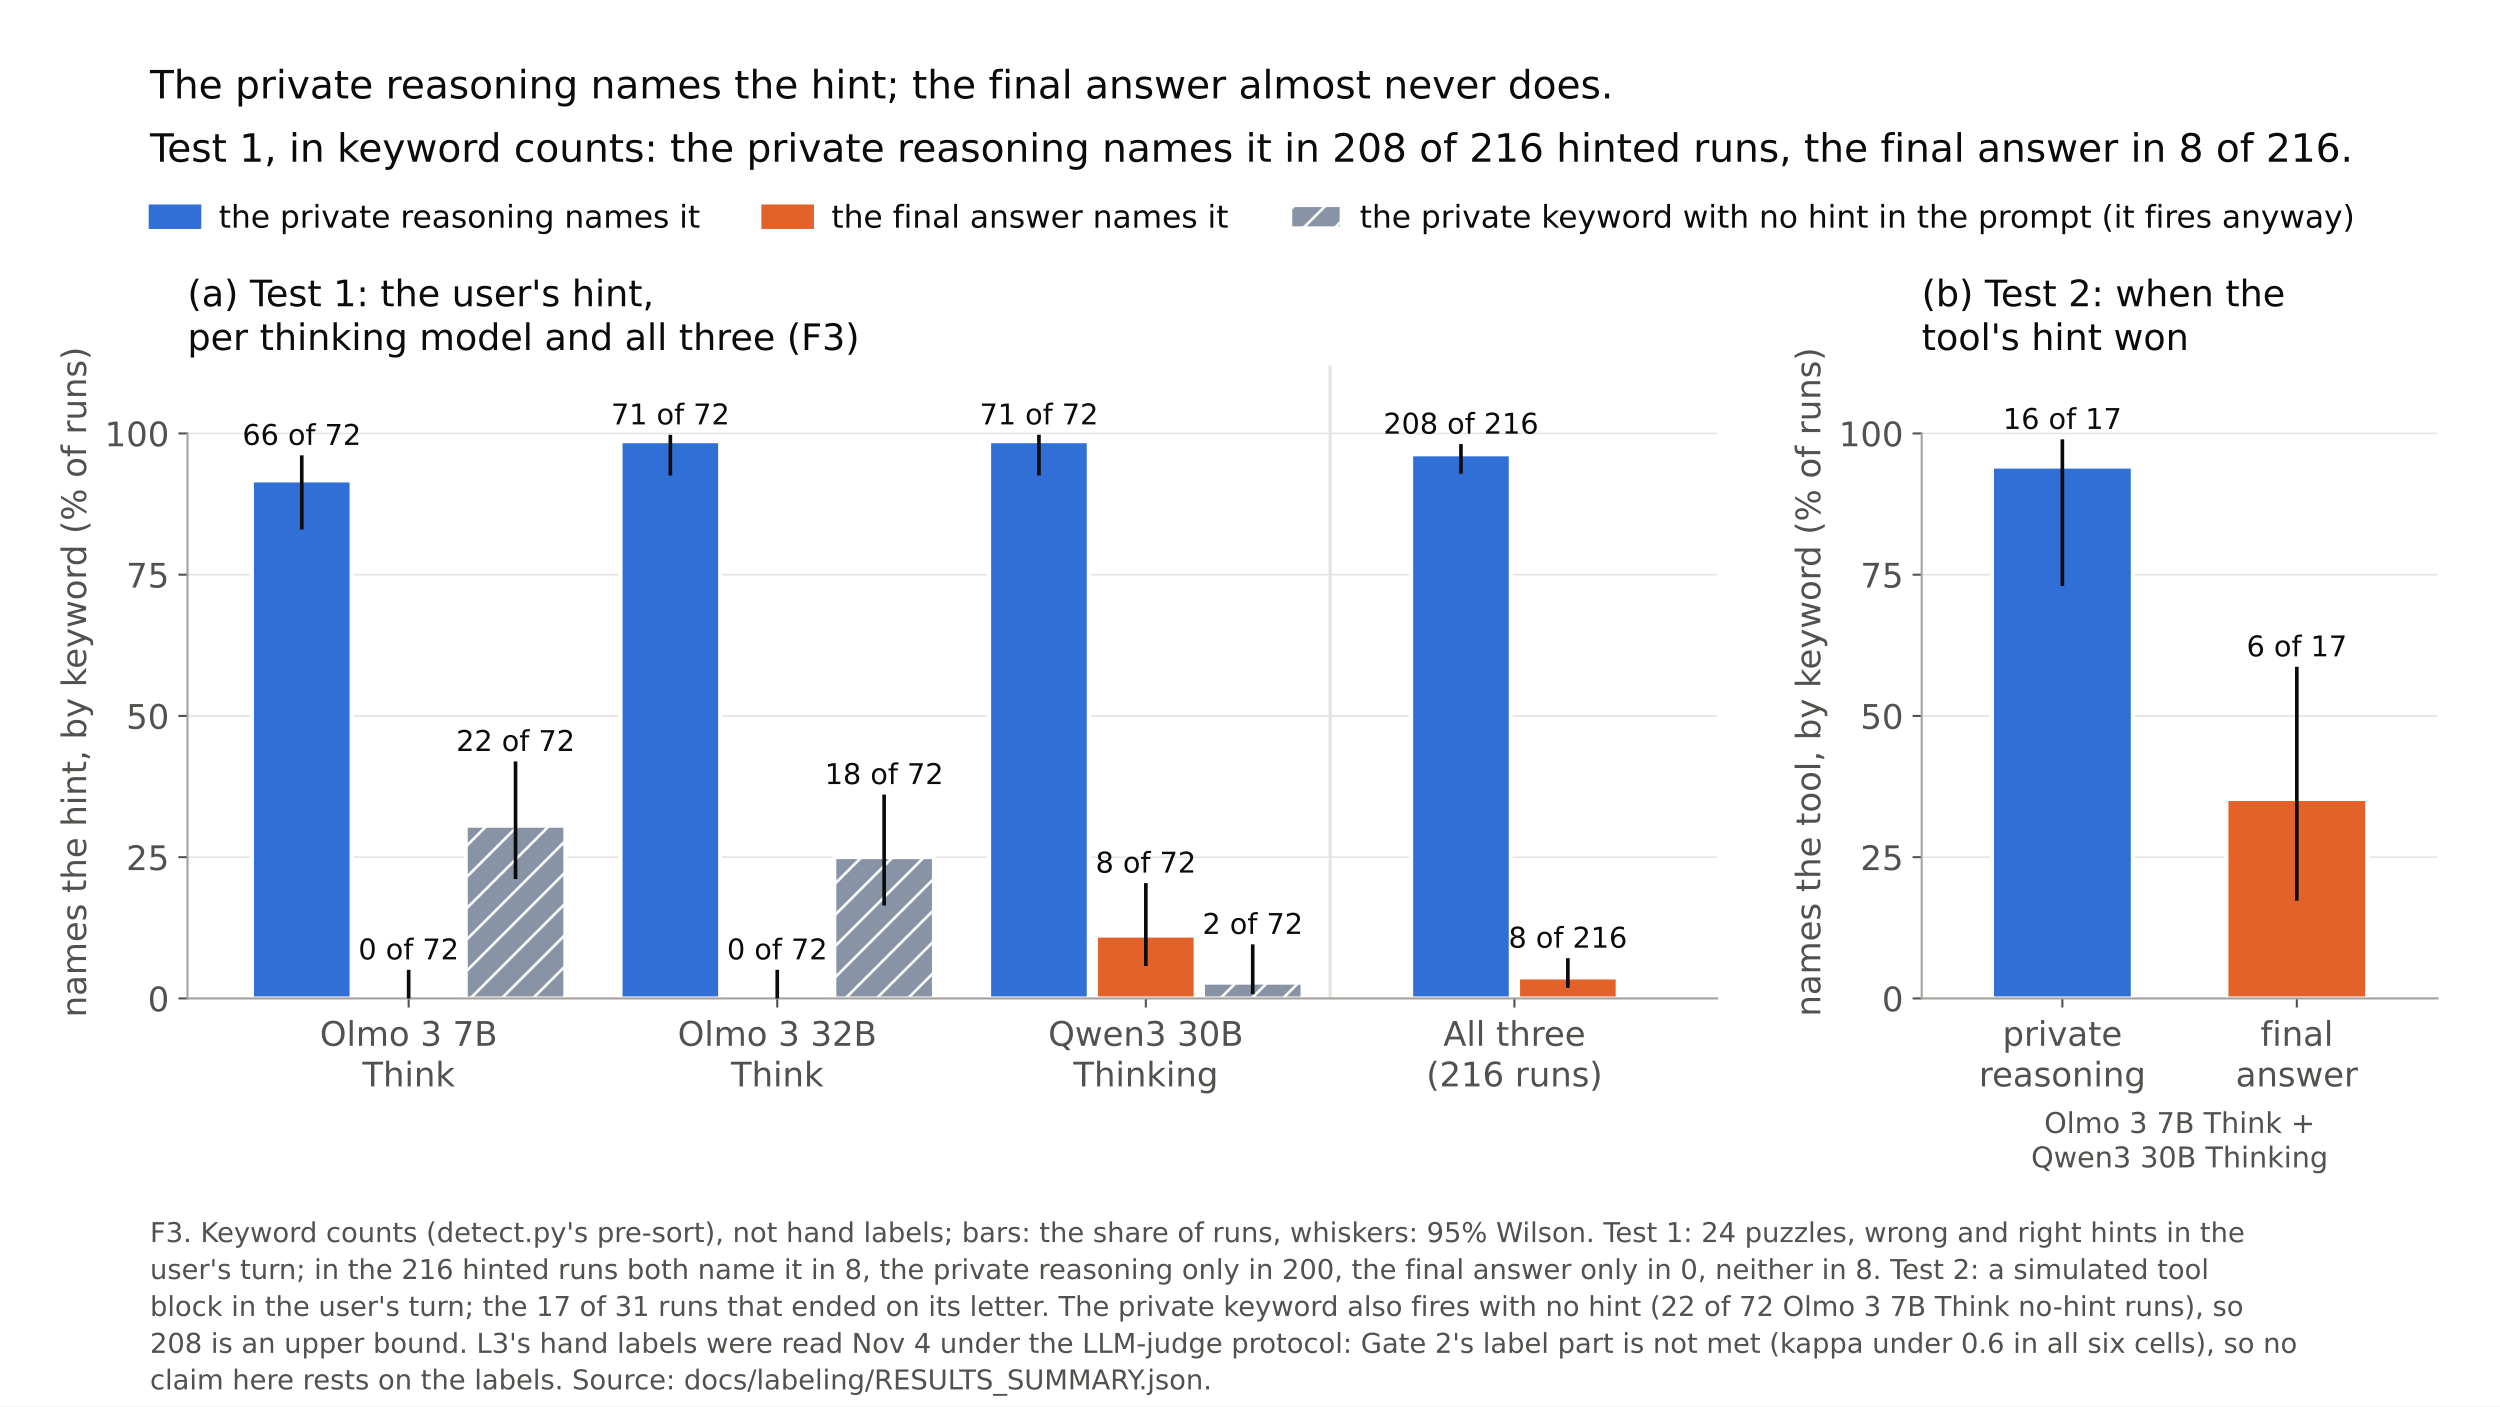
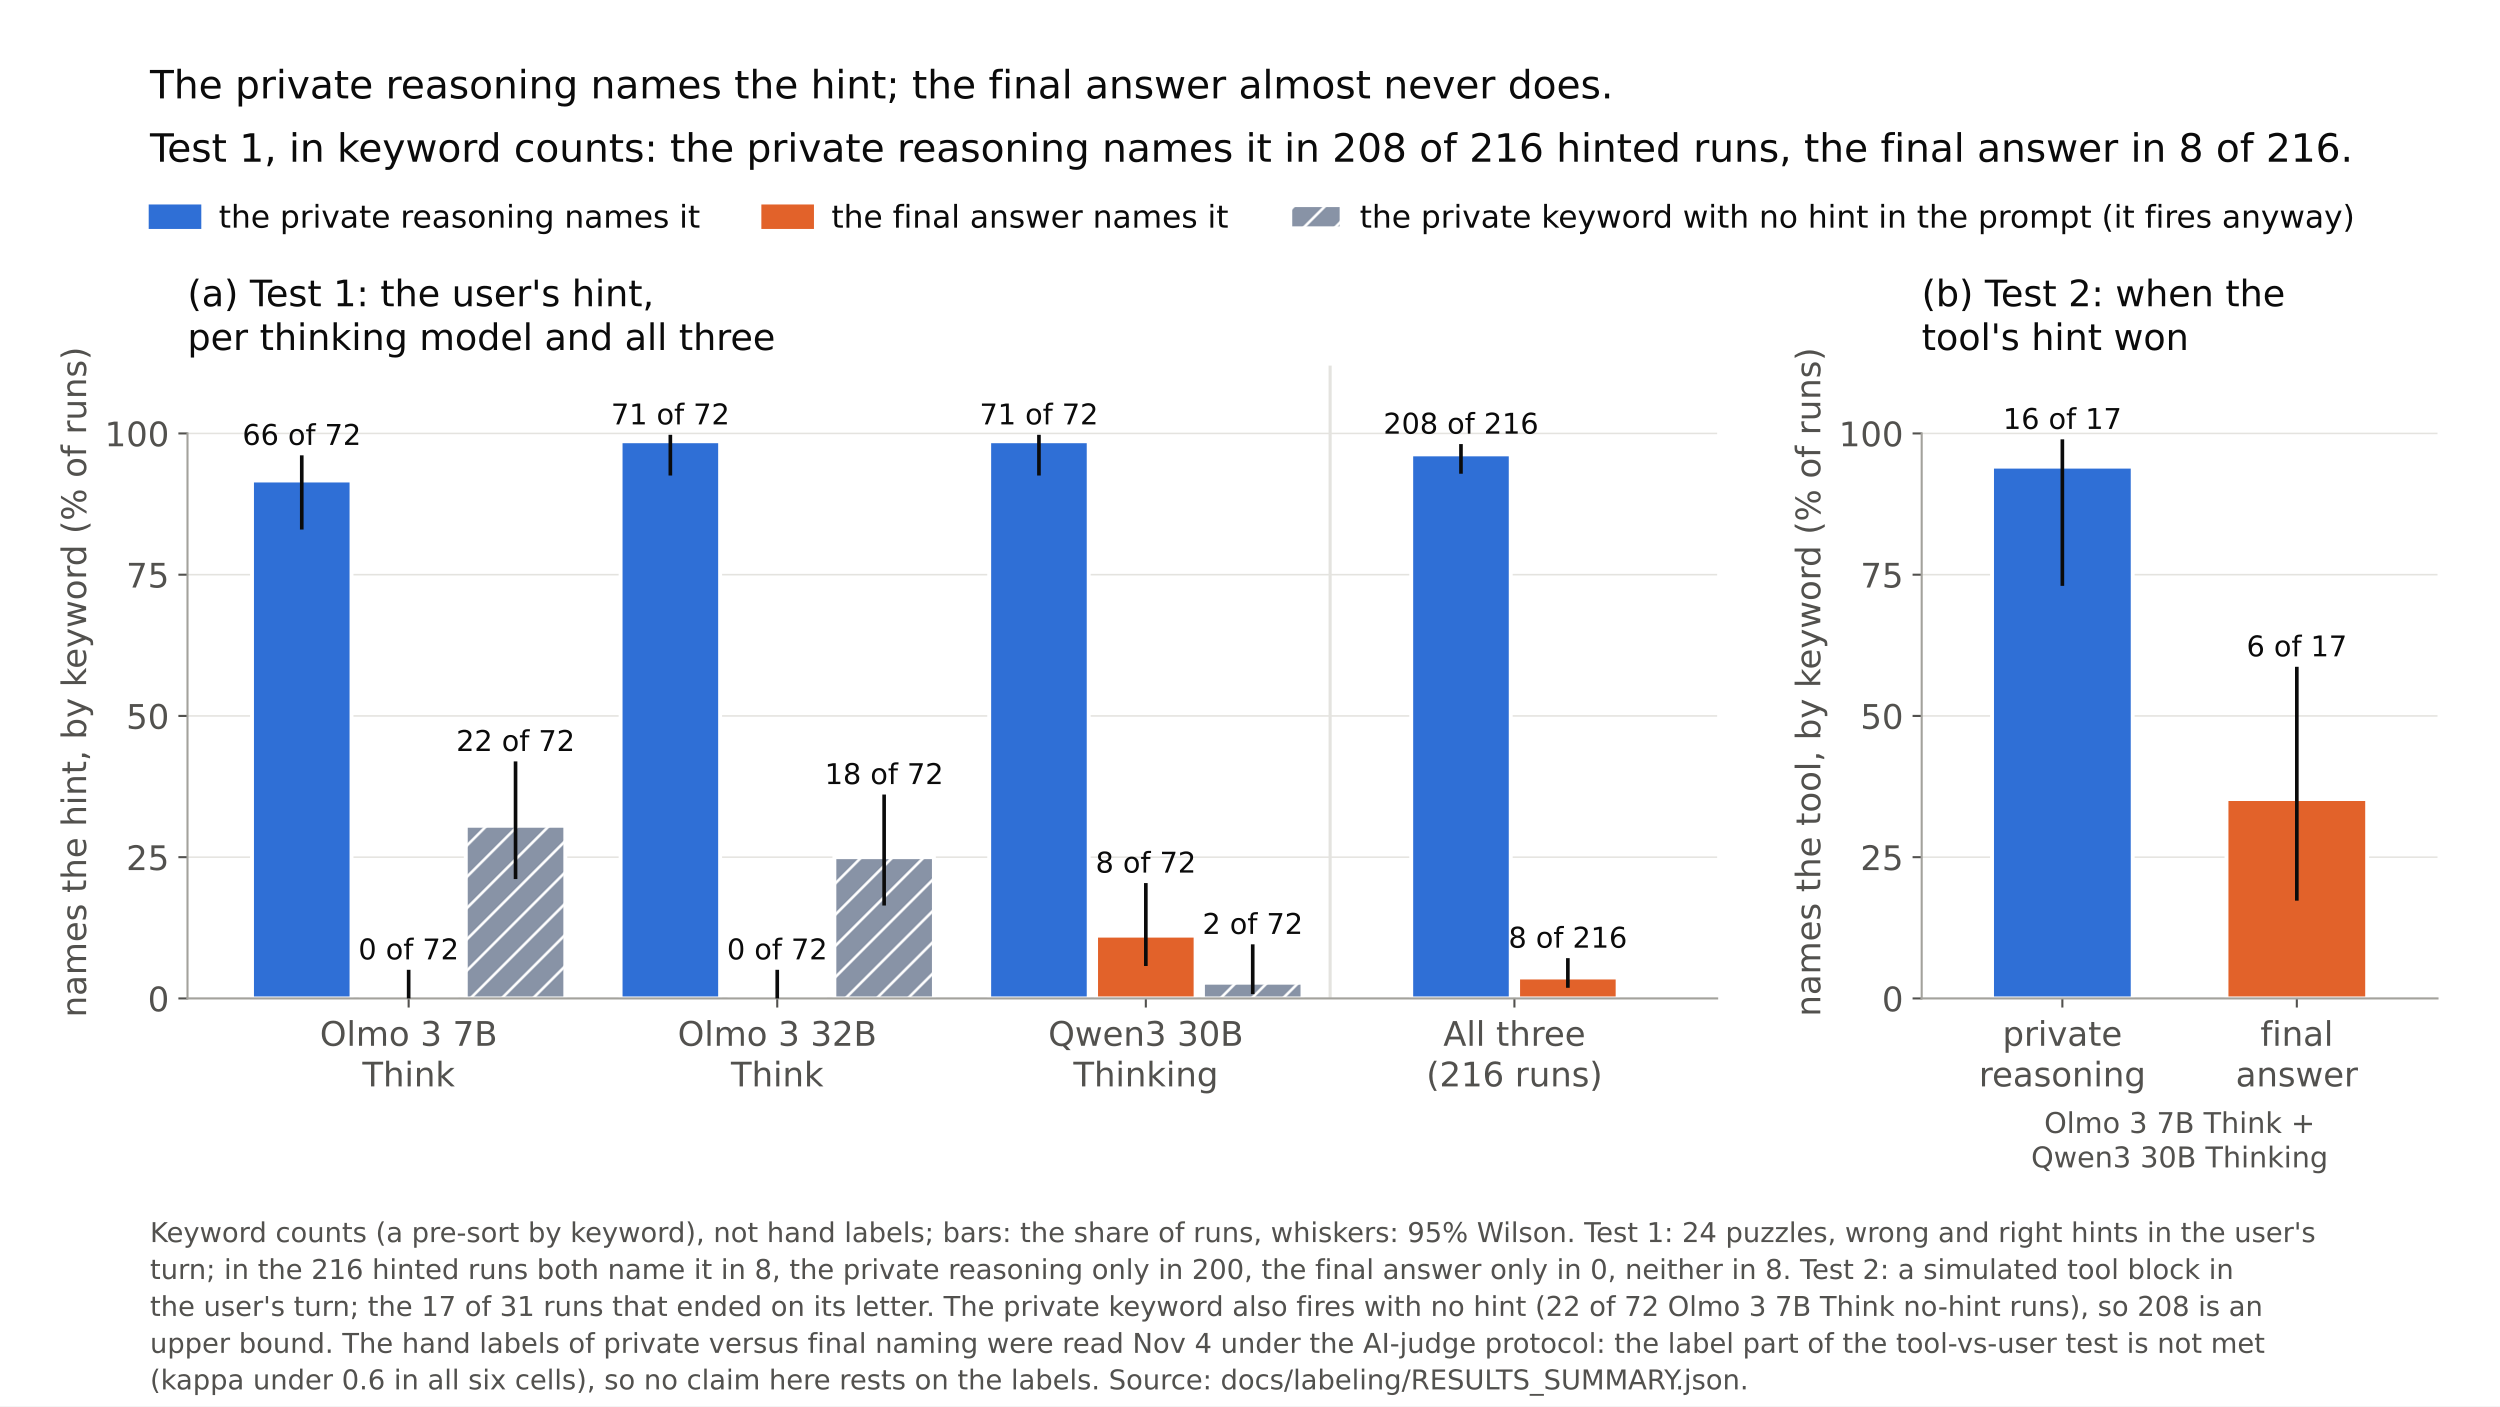
<svg xmlns="http://www.w3.org/2000/svg" xmlns:xlink="http://www.w3.org/1999/xlink" width="960pt" height="540pt" viewBox="0 0 960 540" version="1.1">
  <defs>
    <style type="text/css">*{stroke-linejoin: round; stroke-linecap: butt}</style>
  </defs>
  <g id="figure_1">
    <g id="patch_1">
      <path d="M 0 540  L 960 540  L 960 0  L 0 0  z " style="fill: #ffffff" />
    </g>
    <g id="axes_1">
      <g id="patch_2">
        <path d="M 72 383.4  L 659.383 383.4  L 659.383 140.4  L 72 140.4  z " style="fill: #ffffff" />
      </g>
      <g id="line2d_1">
-         <path d="M 510.768 383.4  L 510.768 140.4  " clip-path="url(#p18a2a3726c)" style="fill: none; stroke: #e4e3df; stroke-width: 1.2; stroke-linecap: square" />
+         <path d="M 510.768 383.4  L 510.768 140.4  " clip-path="url(#pd78e11f6f2)" style="fill: none; stroke: #e4e3df; stroke-width: 1.2; stroke-linecap: square" />
      </g>
      <g id="matplotlib.axis_1">
        <g id="xtick_1">
          <g id="line2d_2">
            <defs>
-               <path id="m707d44153e" d="M 0 0  L 0 3.5  " style="stroke: #52514e; stroke-width: 0.8" />
+               <path id="mfda5720d57" d="M 0 0  L 0 3.5  " style="stroke: #52514e; stroke-width: 0.8" />
            </defs>
            <g>
-               <use xlink:href="#m707d44153e" x="156.923" y="383.4" style="fill: #52514e; stroke: #52514e; stroke-width: 0.8" />
+               <use xlink:href="#mfda5720d57" x="156.923" y="383.4" style="fill: #52514e; stroke: #52514e; stroke-width: 0.8" />
            </g>
          </g>
          <g id="text_1">
            <text style="font-size: 13px; font-family: 'DejaVu Sans', 'Bitstream Vera Sans', 'Computer Modern Sans Serif', 'Lucida Grande', 'Verdana', 'Geneva', 'Lucid', 'Arial', 'Helvetica', 'Avant Garde', sans-serif; fill: #52514e" transform="translate(122.8294 401.5792)">Olmo 3 7B</text>
            <text style="font-size: 13px; font-family: 'DejaVu Sans', 'Bitstream Vera Sans', 'Computer Modern Sans Serif', 'Lucida Grande', 'Verdana', 'Geneva', 'Lucid', 'Arial', 'Helvetica', 'Avant Garde', sans-serif; fill: #52514e" transform="translate(139.1444 417.1828)">Think</text>
          </g>
        </g>
        <g id="xtick_2">
          <g id="line2d_3">
            <g>
-               <use xlink:href="#m707d44153e" x="298.461" y="383.4" style="fill: #52514e; stroke: #52514e; stroke-width: 0.8" />
+               <use xlink:href="#mfda5720d57" x="298.461" y="383.4" style="fill: #52514e; stroke: #52514e; stroke-width: 0.8" />
            </g>
          </g>
          <g id="text_2">
            <text style="font-size: 13px; font-family: 'DejaVu Sans', 'Bitstream Vera Sans', 'Computer Modern Sans Serif', 'Lucida Grande', 'Verdana', 'Geneva', 'Lucid', 'Arial', 'Helvetica', 'Avant Garde', sans-serif; fill: #52514e" transform="translate(260.2319 401.5792)">Olmo 3 32B</text>
            <text style="font-size: 13px; font-family: 'DejaVu Sans', 'Bitstream Vera Sans', 'Computer Modern Sans Serif', 'Lucida Grande', 'Verdana', 'Geneva', 'Lucid', 'Arial', 'Helvetica', 'Avant Garde', sans-serif; fill: #52514e" transform="translate(280.6826 417.1828)">Think</text>
          </g>
        </g>
        <g id="xtick_3">
          <g id="line2d_4">
            <g>
-               <use xlink:href="#m707d44153e" x="439.999" y="383.4" style="fill: #52514e; stroke: #52514e; stroke-width: 0.8" />
+               <use xlink:href="#mfda5720d57" x="439.999" y="383.4" style="fill: #52514e; stroke: #52514e; stroke-width: 0.8" />
            </g>
          </g>
          <g id="text_3">
            <text style="font-size: 13px; font-family: 'DejaVu Sans', 'Bitstream Vera Sans', 'Computer Modern Sans Serif', 'Lucida Grande', 'Verdana', 'Geneva', 'Lucid', 'Arial', 'Helvetica', 'Avant Garde', sans-serif; fill: #52514e" transform="translate(402.5156 401.5782)">Qwen3 30B</text>
            <text style="font-size: 13px; font-family: 'DejaVu Sans', 'Bitstream Vera Sans', 'Computer Modern Sans Serif', 'Lucida Grande', 'Verdana', 'Geneva', 'Lucid', 'Arial', 'Helvetica', 'Avant Garde', sans-serif; fill: #52514e" transform="translate(412.1691 417.1818)">Thinking</text>
          </g>
        </g>
        <g id="xtick_4">
          <g id="line2d_5">
            <g>
-               <use xlink:href="#m707d44153e" x="581.537" y="383.4" style="fill: #52514e; stroke: #52514e; stroke-width: 0.8" />
+               <use xlink:href="#mfda5720d57" x="581.537" y="383.4" style="fill: #52514e; stroke: #52514e; stroke-width: 0.8" />
            </g>
          </g>
          <g id="text_4">
            <text style="font-size: 13px; font-family: 'DejaVu Sans', 'Bitstream Vera Sans', 'Computer Modern Sans Serif', 'Lucida Grande', 'Verdana', 'Geneva', 'Lucid', 'Arial', 'Helvetica', 'Avant Garde', sans-serif; fill: #52514e" transform="translate(554.2181 401.5792)">All three</text>
            <text style="font-size: 13px; font-family: 'DejaVu Sans', 'Bitstream Vera Sans', 'Computer Modern Sans Serif', 'Lucida Grande', 'Verdana', 'Geneva', 'Lucid', 'Arial', 'Helvetica', 'Avant Garde', sans-serif; fill: #52514e" transform="translate(547.6958 417.1818)">(216 runs)</text>
          </g>
        </g>
      </g>
      <g id="matplotlib.axis_2">
        <g id="ytick_1">
          <g id="line2d_6">
-             <path d="M 72 383.4  L 659.383 383.4  " clip-path="url(#p18a2a3726c)" style="fill: none; stroke: #e4e3df; stroke-width: 0.6; stroke-linecap: square" />
+             <path d="M 72 383.4  L 659.383 383.4  " clip-path="url(#pd78e11f6f2)" style="fill: none; stroke: #e4e3df; stroke-width: 0.6; stroke-linecap: square" />
          </g>
          <g id="line2d_7">
            <defs>
-               <path id="m8af5c12b24" d="M 0 0  L -3.5 0  " style="stroke: #52514e; stroke-width: 0.8" />
+               <path id="m72b902b249" d="M 0 0  L -3.5 0  " style="stroke: #52514e; stroke-width: 0.8" />
            </defs>
            <g>
-               <use xlink:href="#m8af5c12b24" x="72" y="383.4" style="fill: #52514e; stroke: #52514e; stroke-width: 0.8" />
+               <use xlink:href="#m72b902b249" x="72" y="383.4" style="fill: #52514e; stroke: #52514e; stroke-width: 0.8" />
            </g>
          </g>
          <g id="text_5">
            <text style="font-size: 13px; font-family: 'DejaVu Sans', 'Bitstream Vera Sans', 'Computer Modern Sans Serif', 'Lucida Grande', 'Verdana', 'Geneva', 'Lucid', 'Arial', 'Helvetica', 'Avant Garde', sans-serif; text-anchor: end; fill: #52514e" x="65" y="388.338" transform="rotate(-0 65 388.3385)">0</text>
          </g>
        </g>
        <g id="ytick_2">
          <g id="line2d_8">
-             <path d="M 72 329.159  L 659.383 329.159  " clip-path="url(#p18a2a3726c)" style="fill: none; stroke: #e4e3df; stroke-width: 0.6; stroke-linecap: square" />
+             <path d="M 72 329.159  L 659.383 329.159  " clip-path="url(#pd78e11f6f2)" style="fill: none; stroke: #e4e3df; stroke-width: 0.6; stroke-linecap: square" />
          </g>
          <g id="line2d_9">
            <g>
-               <use xlink:href="#m8af5c12b24" x="72" y="329.159" style="fill: #52514e; stroke: #52514e; stroke-width: 0.8" />
+               <use xlink:href="#m72b902b249" x="72" y="329.159" style="fill: #52514e; stroke: #52514e; stroke-width: 0.8" />
            </g>
          </g>
          <g id="text_6">
            <text style="font-size: 13px; font-family: 'DejaVu Sans', 'Bitstream Vera Sans', 'Computer Modern Sans Serif', 'Lucida Grande', 'Verdana', 'Geneva', 'Lucid', 'Arial', 'Helvetica', 'Avant Garde', sans-serif; text-anchor: end; fill: #52514e" x="65" y="334.097" transform="rotate(-0 65 334.0974)">25</text>
          </g>
        </g>
        <g id="ytick_3">
          <g id="line2d_10">
-             <path d="M 72 274.918  L 659.383 274.918  " clip-path="url(#p18a2a3726c)" style="fill: none; stroke: #e4e3df; stroke-width: 0.6; stroke-linecap: square" />
+             <path d="M 72 274.918  L 659.383 274.918  " clip-path="url(#pd78e11f6f2)" style="fill: none; stroke: #e4e3df; stroke-width: 0.6; stroke-linecap: square" />
          </g>
          <g id="line2d_11">
            <g>
-               <use xlink:href="#m8af5c12b24" x="72" y="274.918" style="fill: #52514e; stroke: #52514e; stroke-width: 0.8" />
+               <use xlink:href="#m72b902b249" x="72" y="274.918" style="fill: #52514e; stroke: #52514e; stroke-width: 0.8" />
            </g>
          </g>
          <g id="text_7">
            <text style="font-size: 13px; font-family: 'DejaVu Sans', 'Bitstream Vera Sans', 'Computer Modern Sans Serif', 'Lucida Grande', 'Verdana', 'Geneva', 'Lucid', 'Arial', 'Helvetica', 'Avant Garde', sans-serif; text-anchor: end; fill: #52514e" x="65" y="279.856" transform="rotate(-0 65 279.8563)">50</text>
          </g>
        </g>
        <g id="ytick_4">
          <g id="line2d_12">
-             <path d="M 72 220.677  L 659.383 220.677  " clip-path="url(#p18a2a3726c)" style="fill: none; stroke: #e4e3df; stroke-width: 0.6; stroke-linecap: square" />
+             <path d="M 72 220.677  L 659.383 220.677  " clip-path="url(#pd78e11f6f2)" style="fill: none; stroke: #e4e3df; stroke-width: 0.6; stroke-linecap: square" />
          </g>
          <g id="line2d_13">
            <g>
-               <use xlink:href="#m8af5c12b24" x="72" y="220.677" style="fill: #52514e; stroke: #52514e; stroke-width: 0.8" />
+               <use xlink:href="#m72b902b249" x="72" y="220.677" style="fill: #52514e; stroke: #52514e; stroke-width: 0.8" />
            </g>
          </g>
          <g id="text_8">
            <text style="font-size: 13px; font-family: 'DejaVu Sans', 'Bitstream Vera Sans', 'Computer Modern Sans Serif', 'Lucida Grande', 'Verdana', 'Geneva', 'Lucid', 'Arial', 'Helvetica', 'Avant Garde', sans-serif; text-anchor: end; fill: #52514e" x="65" y="225.615" transform="rotate(-0 65 225.6153)">75</text>
          </g>
        </g>
        <g id="ytick_5">
          <g id="line2d_14">
-             <path d="M 72 166.436  L 659.383 166.436  " clip-path="url(#p18a2a3726c)" style="fill: none; stroke: #e4e3df; stroke-width: 0.6; stroke-linecap: square" />
+             <path d="M 72 166.436  L 659.383 166.436  " clip-path="url(#pd78e11f6f2)" style="fill: none; stroke: #e4e3df; stroke-width: 0.6; stroke-linecap: square" />
          </g>
          <g id="line2d_15">
            <g>
-               <use xlink:href="#m8af5c12b24" x="72" y="166.436" style="fill: #52514e; stroke: #52514e; stroke-width: 0.8" />
+               <use xlink:href="#m72b902b249" x="72" y="166.436" style="fill: #52514e; stroke: #52514e; stroke-width: 0.8" />
            </g>
          </g>
          <g id="text_9">
            <text style="font-size: 13px; font-family: 'DejaVu Sans', 'Bitstream Vera Sans', 'Computer Modern Sans Serif', 'Lucida Grande', 'Verdana', 'Geneva', 'Lucid', 'Arial', 'Helvetica', 'Avant Garde', sans-serif; text-anchor: end; fill: #52514e" x="65" y="171.374" transform="rotate(-0 65 171.3742)">100</text>
          </g>
        </g>
        <g id="text_10">
          <text style="font-size: 13px; font-family: 'DejaVu Sans', 'Bitstream Vera Sans', 'Computer Modern Sans Serif', 'Lucida Grande', 'Verdana', 'Geneva', 'Lucid', 'Arial', 'Helvetica', 'Avant Garde', sans-serif; text-anchor: middle; fill: #52514e" x="33.063" y="261.9" transform="rotate(-90 33.0632 261.9)">names the hint, by keyword (% of runs)</text>
        </g>
      </g>
      <g id="patch_3">
-         <path d="M 96.769 383.4  L 134.984 383.4  L 134.984 184.516  L 96.769 184.516  z " clip-path="url(#p18a2a3726c)" style="fill: #2f6fd6; stroke: #ffffff; stroke-width: 1.5; stroke-linejoin: miter" />
+         <path d="M 96.769 383.4  L 134.984 383.4  L 134.984 184.516  L 96.769 184.516  z " clip-path="url(#pd78e11f6f2)" style="fill: #2f6fd6; stroke: #ffffff; stroke-width: 1.5; stroke-linejoin: miter" />
      </g>
      <g id="patch_4">
-         <path d="M 137.815 383.4  L 176.031 383.4  L 176.031 383.4  L 137.815 383.4  z " clip-path="url(#p18a2a3726c)" style="fill: #e2622a; stroke: #ffffff; stroke-width: 1.5; stroke-linejoin: miter" />
+         <path d="M 137.815 383.4  L 176.031 383.4  L 176.031 383.4  L 137.815 383.4  z " clip-path="url(#pd78e11f6f2)" style="fill: #e2622a; stroke: #ffffff; stroke-width: 1.5; stroke-linejoin: miter" />
      </g>
      <g id="patch_5">
-         <path d="M 178.861 383.4  L 217.077 383.4  L 217.077 317.105  L 178.861 317.105  z " clip-path="url(#p18a2a3726c)" style="fill: url(#h2ecc10bb13); stroke: #ffffff; stroke-width: 1.5; stroke-linejoin: miter" />
+         <path d="M 178.861 383.4  L 217.077 383.4  L 217.077 317.105  L 178.861 317.105  z " clip-path="url(#pd78e11f6f2)" style="fill: url(#hdc3cf3e744); stroke: #ffffff; stroke-width: 1.5; stroke-linejoin: miter" />
      </g>
      <g id="patch_6">
-         <path d="M 238.307 383.4  L 276.523 383.4  L 276.523 169.449  L 238.307 169.449  z " clip-path="url(#p18a2a3726c)" style="fill: #2f6fd6; stroke: #ffffff; stroke-width: 1.5; stroke-linejoin: miter" />
+         <path d="M 238.307 383.4  L 276.523 383.4  L 276.523 169.449  L 238.307 169.449  z " clip-path="url(#pd78e11f6f2)" style="fill: #2f6fd6; stroke: #ffffff; stroke-width: 1.5; stroke-linejoin: miter" />
      </g>
      <g id="patch_7">
-         <path d="M 279.353 383.4  L 317.569 383.4  L 317.569 383.4  L 279.353 383.4  z " clip-path="url(#p18a2a3726c)" style="fill: #e2622a; stroke: #ffffff; stroke-width: 1.5; stroke-linejoin: miter" />
+         <path d="M 279.353 383.4  L 317.569 383.4  L 317.569 383.4  L 279.353 383.4  z " clip-path="url(#pd78e11f6f2)" style="fill: #e2622a; stroke: #ffffff; stroke-width: 1.5; stroke-linejoin: miter" />
      </g>
      <g id="patch_8">
-         <path d="M 320.399 383.4  L 358.615 383.4  L 358.615 329.159  L 320.399 329.159  z " clip-path="url(#p18a2a3726c)" style="fill: url(#h2ecc10bb13); stroke: #ffffff; stroke-width: 1.5; stroke-linejoin: miter" />
+         <path d="M 320.399 383.4  L 358.615 383.4  L 358.615 329.159  L 320.399 329.159  z " clip-path="url(#pd78e11f6f2)" style="fill: url(#hdc3cf3e744); stroke: #ffffff; stroke-width: 1.5; stroke-linejoin: miter" />
      </g>
      <g id="patch_9">
-         <path d="M 379.846 383.4  L 418.061 383.4  L 418.061 169.449  L 379.846 169.449  z " clip-path="url(#p18a2a3726c)" style="fill: #2f6fd6; stroke: #ffffff; stroke-width: 1.5; stroke-linejoin: miter" />
+         <path d="M 379.846 383.4  L 418.061 383.4  L 418.061 169.449  L 379.846 169.449  z " clip-path="url(#pd78e11f6f2)" style="fill: #2f6fd6; stroke: #ffffff; stroke-width: 1.5; stroke-linejoin: miter" />
      </g>
      <g id="patch_10">
-         <path d="M 420.892 383.4  L 459.107 383.4  L 459.107 359.293  L 420.892 359.293  z " clip-path="url(#p18a2a3726c)" style="fill: #e2622a; stroke: #ffffff; stroke-width: 1.5; stroke-linejoin: miter" />
+         <path d="M 420.892 383.4  L 459.107 383.4  L 459.107 359.293  L 420.892 359.293  z " clip-path="url(#pd78e11f6f2)" style="fill: #e2622a; stroke: #ffffff; stroke-width: 1.5; stroke-linejoin: miter" />
      </g>
      <g id="patch_11">
-         <path d="M 461.938 383.4  L 500.153 383.4  L 500.153 377.373  L 461.938 377.373  z " clip-path="url(#p18a2a3726c)" style="fill: url(#h2ecc10bb13); stroke: #ffffff; stroke-width: 1.5; stroke-linejoin: miter" />
+         <path d="M 461.938 383.4  L 500.153 383.4  L 500.153 377.373  L 461.938 377.373  z " clip-path="url(#pd78e11f6f2)" style="fill: url(#hdc3cf3e744); stroke: #ffffff; stroke-width: 1.5; stroke-linejoin: miter" />
      </g>
      <g id="patch_12">
-         <path d="M 541.907 383.4  L 580.122 383.4  L 580.122 174.471  L 541.907 174.471  z " clip-path="url(#p18a2a3726c)" style="fill: #2f6fd6; stroke: #ffffff; stroke-width: 1.5; stroke-linejoin: miter" />
+         <path d="M 541.907 383.4  L 580.122 383.4  L 580.122 174.471  L 541.907 174.471  z " clip-path="url(#pd78e11f6f2)" style="fill: #2f6fd6; stroke: #ffffff; stroke-width: 1.5; stroke-linejoin: miter" />
      </g>
      <g id="patch_13">
-         <path d="M 582.953 383.4  L 621.168 383.4  L 621.168 375.364  L 582.953 375.364  z " clip-path="url(#p18a2a3726c)" style="fill: #e2622a; stroke: #ffffff; stroke-width: 1.5; stroke-linejoin: miter" />
+         <path d="M 582.953 383.4  L 621.168 383.4  L 621.168 375.364  L 582.953 375.364  z " clip-path="url(#pd78e11f6f2)" style="fill: #e2622a; stroke: #ffffff; stroke-width: 1.5; stroke-linejoin: miter" />
      </g>
      <g id="patch_14">
        <path d="M 72 383.4  L 72 166.436  " style="fill: none; stroke: #a3a29c; stroke-width: 0.8; stroke-linejoin: miter; stroke-linecap: square" />
      </g>
      <g id="patch_15">
        <path d="M 72 383.4  L 659.383 383.4  " style="fill: none; stroke: #a3a29c; stroke-width: 0.8; stroke-linejoin: miter; stroke-linecap: square" />
      </g>
      <g id="line2d_16">
-         <path d="M 115.877 203.346  L 115.877 174.844  " clip-path="url(#p18a2a3726c)" style="fill: none; stroke: #0b0b0b; stroke-width: 1.4" />
+         <path d="M 115.877 203.346  L 115.877 174.844  " clip-path="url(#pd78e11f6f2)" style="fill: none; stroke: #0b0b0b; stroke-width: 1.4" />
      </g>
      <g id="text_11">
        <text style="font-size: 11px; font-family: 'DejaVu Sans', 'Bitstream Vera Sans', 'Computer Modern Sans Serif', 'Lucida Grande', 'Verdana', 'Geneva', 'Lucid', 'Arial', 'Helvetica', 'Avant Garde', sans-serif; text-anchor: middle; fill: #0b0b0b" x="115.877" y="170.844" transform="rotate(-0 115.8768 170.8436)">66 of 72</text>
      </g>
      <g id="line2d_17">
-         <path d="M 156.923 383.4  L 156.923 372.411  " clip-path="url(#p18a2a3726c)" style="fill: none; stroke: #0b0b0b; stroke-width: 1.4" />
+         <path d="M 156.923 383.4  L 156.923 372.411  " clip-path="url(#pd78e11f6f2)" style="fill: none; stroke: #0b0b0b; stroke-width: 1.4" />
      </g>
      <g id="text_12">
        <text style="font-size: 11px; font-family: 'DejaVu Sans', 'Bitstream Vera Sans', 'Computer Modern Sans Serif', 'Lucida Grande', 'Verdana', 'Geneva', 'Lucid', 'Arial', 'Helvetica', 'Avant Garde', sans-serif; text-anchor: middle; fill: #0b0b0b" x="156.923" y="368.411" transform="rotate(-0 156.9229 368.4105)">0 of 72</text>
      </g>
      <g id="line2d_18">
-         <path d="M 197.969 337.563  L 197.969 292.374  " clip-path="url(#p18a2a3726c)" style="fill: none; stroke: #0b0b0b; stroke-width: 1.4" />
+         <path d="M 197.969 337.563  L 197.969 292.374  " clip-path="url(#pd78e11f6f2)" style="fill: none; stroke: #0b0b0b; stroke-width: 1.4" />
      </g>
      <g id="text_13">
        <text style="font-size: 11px; font-family: 'DejaVu Sans', 'Bitstream Vera Sans', 'Computer Modern Sans Serif', 'Lucida Grande', 'Verdana', 'Geneva', 'Lucid', 'Arial', 'Helvetica', 'Avant Garde', sans-serif; text-anchor: middle; fill: #0b0b0b" x="197.969" y="288.374" transform="rotate(-0 197.969 288.3743)">22 of 72</text>
      </g>
      <g id="line2d_19">
-         <path d="M 257.415 182.614  L 257.415 166.969  " clip-path="url(#p18a2a3726c)" style="fill: none; stroke: #0b0b0b; stroke-width: 1.4" />
+         <path d="M 257.415 182.614  L 257.415 166.969  " clip-path="url(#pd78e11f6f2)" style="fill: none; stroke: #0b0b0b; stroke-width: 1.4" />
      </g>
      <g id="text_14">
        <text style="font-size: 11px; font-family: 'DejaVu Sans', 'Bitstream Vera Sans', 'Computer Modern Sans Serif', 'Lucida Grande', 'Verdana', 'Geneva', 'Lucid', 'Arial', 'Helvetica', 'Avant Garde', sans-serif; text-anchor: middle; fill: #0b0b0b" x="257.415" y="162.969" transform="rotate(-0 257.415 162.9686)">71 of 72</text>
      </g>
      <g id="line2d_20">
-         <path d="M 298.461 383.4  L 298.461 372.411  " clip-path="url(#p18a2a3726c)" style="fill: none; stroke: #0b0b0b; stroke-width: 1.4" />
+         <path d="M 298.461 383.4  L 298.461 372.411  " clip-path="url(#pd78e11f6f2)" style="fill: none; stroke: #0b0b0b; stroke-width: 1.4" />
      </g>
      <g id="text_15">
        <text style="font-size: 11px; font-family: 'DejaVu Sans', 'Bitstream Vera Sans', 'Computer Modern Sans Serif', 'Lucida Grande', 'Verdana', 'Geneva', 'Lucid', 'Arial', 'Helvetica', 'Avant Garde', sans-serif; text-anchor: middle; fill: #0b0b0b" x="298.461" y="368.411" transform="rotate(-0 298.4611 368.4105)">0 of 72</text>
      </g>
      <g id="line2d_21">
-         <path d="M 339.507 347.733  L 339.507 305.09  " clip-path="url(#p18a2a3726c)" style="fill: none; stroke: #0b0b0b; stroke-width: 1.4" />
+         <path d="M 339.507 347.733  L 339.507 305.09  " clip-path="url(#pd78e11f6f2)" style="fill: none; stroke: #0b0b0b; stroke-width: 1.4" />
      </g>
      <g id="text_16">
        <text style="font-size: 11px; font-family: 'DejaVu Sans', 'Bitstream Vera Sans', 'Computer Modern Sans Serif', 'Lucida Grande', 'Verdana', 'Geneva', 'Lucid', 'Arial', 'Helvetica', 'Avant Garde', sans-serif; text-anchor: middle; fill: #0b0b0b" x="339.507" y="301.09" transform="rotate(-0 339.5071 301.09)">18 of 72</text>
      </g>
      <g id="line2d_22">
-         <path d="M 398.953 182.614  L 398.953 166.969  " clip-path="url(#p18a2a3726c)" style="fill: none; stroke: #0b0b0b; stroke-width: 1.4" />
+         <path d="M 398.953 182.614  L 398.953 166.969  " clip-path="url(#pd78e11f6f2)" style="fill: none; stroke: #0b0b0b; stroke-width: 1.4" />
      </g>
      <g id="text_17">
        <text style="font-size: 11px; font-family: 'DejaVu Sans', 'Bitstream Vera Sans', 'Computer Modern Sans Serif', 'Lucida Grande', 'Verdana', 'Geneva', 'Lucid', 'Arial', 'Helvetica', 'Avant Garde', sans-serif; text-anchor: middle; fill: #0b0b0b" x="398.953" y="162.969" transform="rotate(-0 398.9532 162.9686)">71 of 72</text>
      </g>
      <g id="line2d_23">
-         <path d="M 439.999 370.949  L 439.999 339.09  " clip-path="url(#p18a2a3726c)" style="fill: none; stroke: #0b0b0b; stroke-width: 1.4" />
+         <path d="M 439.999 370.949  L 439.999 339.09  " clip-path="url(#pd78e11f6f2)" style="fill: none; stroke: #0b0b0b; stroke-width: 1.4" />
      </g>
      <g id="text_18">
        <text style="font-size: 11px; font-family: 'DejaVu Sans', 'Bitstream Vera Sans', 'Computer Modern Sans Serif', 'Lucida Grande', 'Verdana', 'Geneva', 'Lucid', 'Arial', 'Helvetica', 'Avant Garde', sans-serif; text-anchor: middle; fill: #0b0b0b" x="439.999" y="335.09" transform="rotate(-0 439.9992 335.0895)">8 of 72</text>
      </g>
      <g id="line2d_24">
-         <path d="M 481.045 381.74  L 481.045 362.627  " clip-path="url(#p18a2a3726c)" style="fill: none; stroke: #0b0b0b; stroke-width: 1.4" />
+         <path d="M 481.045 381.74  L 481.045 362.627  " clip-path="url(#pd78e11f6f2)" style="fill: none; stroke: #0b0b0b; stroke-width: 1.4" />
      </g>
      <g id="text_19">
        <text style="font-size: 11px; font-family: 'DejaVu Sans', 'Bitstream Vera Sans', 'Computer Modern Sans Serif', 'Lucida Grande', 'Verdana', 'Geneva', 'Lucid', 'Arial', 'Helvetica', 'Avant Garde', sans-serif; text-anchor: middle; fill: #0b0b0b" x="481.045" y="358.627" transform="rotate(-0 481.0453 358.6275)">2 of 72</text>
      </g>
      <g id="line2d_25">
-         <path d="M 561.014 181.92  L 561.014 170.533  " clip-path="url(#p18a2a3726c)" style="fill: none; stroke: #0b0b0b; stroke-width: 1.4" />
+         <path d="M 561.014 181.92  L 561.014 170.533  " clip-path="url(#pd78e11f6f2)" style="fill: none; stroke: #0b0b0b; stroke-width: 1.4" />
      </g>
      <g id="text_20">
        <text style="font-size: 11px; font-family: 'DejaVu Sans', 'Bitstream Vera Sans', 'Computer Modern Sans Serif', 'Lucida Grande', 'Verdana', 'Geneva', 'Lucid', 'Arial', 'Helvetica', 'Avant Garde', sans-serif; text-anchor: middle; fill: #0b0b0b" x="561.014" y="166.533" transform="rotate(-0 561.0144 166.533)">208 of 216</text>
      </g>
      <g id="line2d_26">
-         <path d="M 602.06 379.303  L 602.06 367.915  " clip-path="url(#p18a2a3726c)" style="fill: none; stroke: #0b0b0b; stroke-width: 1.4" />
+         <path d="M 602.06 379.303  L 602.06 367.915  " clip-path="url(#pd78e11f6f2)" style="fill: none; stroke: #0b0b0b; stroke-width: 1.4" />
      </g>
      <g id="text_21">
        <text style="font-size: 11px; font-family: 'DejaVu Sans', 'Bitstream Vera Sans', 'Computer Modern Sans Serif', 'Lucida Grande', 'Verdana', 'Geneva', 'Lucid', 'Arial', 'Helvetica', 'Avant Garde', sans-serif; text-anchor: middle; fill: #0b0b0b" x="602.06" y="363.915" transform="rotate(-0 602.0604 363.9155)">8 of 216</text>
      </g>
      <g id="text_22">
        <text style="font-size: 14px; font-family: 'DejaVu Sans', 'Bitstream Vera Sans', 'Computer Modern Sans Serif', 'Lucida Grande', 'Verdana', 'Geneva', 'Lucid', 'Arial', 'Helvetica', 'Avant Garde', sans-serif; fill: #0b0b0b" transform="translate(72 117.5962)">(a) Test 1: the user's hint,</text>
-         <text style="font-size: 14px; font-family: 'DejaVu Sans', 'Bitstream Vera Sans', 'Computer Modern Sans Serif', 'Lucida Grande', 'Verdana', 'Geneva', 'Lucid', 'Arial', 'Helvetica', 'Avant Garde', sans-serif; fill: #0b0b0b" transform="translate(72 134.4)">per thinking model and all three (F3)</text>
+         <text style="font-size: 14px; font-family: 'DejaVu Sans', 'Bitstream Vera Sans', 'Computer Modern Sans Serif', 'Lucida Grande', 'Verdana', 'Geneva', 'Lucid', 'Arial', 'Helvetica', 'Avant Garde', sans-serif; fill: #0b0b0b" transform="translate(72 134.4)">per thinking model and all three</text>
      </g>
    </g>
    <g id="axes_2">
      <g id="patch_16">
        <path d="M 737.929 383.4  L 936 383.4  L 936 140.4  L 737.929 140.4  z " style="fill: #ffffff" />
      </g>
      <g id="matplotlib.axis_3">
        <g id="xtick_5">
          <g id="line2d_27">
            <g>
-               <use xlink:href="#m707d44153e" x="791.948" y="383.4" style="fill: #52514e; stroke: #52514e; stroke-width: 0.8" />
+               <use xlink:href="#mfda5720d57" x="791.948" y="383.4" style="fill: #52514e; stroke: #52514e; stroke-width: 0.8" />
            </g>
          </g>
          <g id="text_23">
            <text style="font-size: 13px; font-family: 'DejaVu Sans', 'Bitstream Vera Sans', 'Computer Modern Sans Serif', 'Lucida Grande', 'Verdana', 'Geneva', 'Lucid', 'Arial', 'Helvetica', 'Avant Garde', sans-serif; fill: #52514e" transform="translate(768.9657 401.5792)">private</text>
            <text style="font-size: 13px; font-family: 'DejaVu Sans', 'Bitstream Vera Sans', 'Computer Modern Sans Serif', 'Lucida Grande', 'Verdana', 'Geneva', 'Lucid', 'Arial', 'Helvetica', 'Avant Garde', sans-serif; fill: #52514e" transform="translate(759.9022 417.1828)">reasoning</text>
          </g>
        </g>
        <g id="xtick_6">
          <g id="line2d_28">
            <g>
-               <use xlink:href="#m707d44153e" x="881.981" y="383.4" style="fill: #52514e; stroke: #52514e; stroke-width: 0.8" />
+               <use xlink:href="#mfda5720d57" x="881.981" y="383.4" style="fill: #52514e; stroke: #52514e; stroke-width: 0.8" />
            </g>
          </g>
          <g id="text_24">
            <text style="font-size: 13px; font-family: 'DejaVu Sans', 'Bitstream Vera Sans', 'Computer Modern Sans Serif', 'Lucida Grande', 'Verdana', 'Geneva', 'Lucid', 'Arial', 'Helvetica', 'Avant Garde', sans-serif; fill: #52514e" transform="translate(867.9782 401.5792)">final</text>
            <text style="font-size: 13px; font-family: 'DejaVu Sans', 'Bitstream Vera Sans', 'Computer Modern Sans Serif', 'Lucida Grande', 'Verdana', 'Geneva', 'Lucid', 'Arial', 'Helvetica', 'Avant Garde', sans-serif; fill: #52514e" transform="translate(858.5044 417.1818)">answer</text>
          </g>
        </g>
        <g id="text_25">
          <text style="font-size: 11px; font-family: 'DejaVu Sans', 'Bitstream Vera Sans', 'Computer Modern Sans Serif', 'Lucida Grande', 'Verdana', 'Geneva', 'Lucid', 'Arial', 'Helvetica', 'Avant Garde', sans-serif; fill: #52514e" transform="translate(784.9679 435.0665)">Olmo 3 7B Think +</text>
          <text style="font-size: 11px; font-family: 'DejaVu Sans', 'Bitstream Vera Sans', 'Computer Modern Sans Serif', 'Lucida Grande', 'Verdana', 'Geneva', 'Lucid', 'Arial', 'Helvetica', 'Avant Garde', sans-serif; fill: #52514e" transform="translate(779.9509 448.2695)">Qwen3 30B Thinking</text>
        </g>
      </g>
      <g id="matplotlib.axis_4">
        <g id="ytick_6">
          <g id="line2d_29">
-             <path d="M 737.929 383.4  L 936 383.4  " clip-path="url(#pef0a637c01)" style="fill: none; stroke: #e4e3df; stroke-width: 0.6; stroke-linecap: square" />
+             <path d="M 737.929 383.4  L 936 383.4  " clip-path="url(#p0b48242819)" style="fill: none; stroke: #e4e3df; stroke-width: 0.6; stroke-linecap: square" />
          </g>
          <g id="line2d_30">
            <g>
-               <use xlink:href="#m8af5c12b24" x="737.929" y="383.4" style="fill: #52514e; stroke: #52514e; stroke-width: 0.8" />
+               <use xlink:href="#m72b902b249" x="737.929" y="383.4" style="fill: #52514e; stroke: #52514e; stroke-width: 0.8" />
            </g>
          </g>
          <g id="text_26">
            <text style="font-size: 13px; font-family: 'DejaVu Sans', 'Bitstream Vera Sans', 'Computer Modern Sans Serif', 'Lucida Grande', 'Verdana', 'Geneva', 'Lucid', 'Arial', 'Helvetica', 'Avant Garde', sans-serif; text-anchor: end; fill: #52514e" x="730.929" y="388.338" transform="rotate(-0 730.9289 388.3385)">0</text>
          </g>
        </g>
        <g id="ytick_7">
          <g id="line2d_31">
-             <path d="M 737.929 329.159  L 936 329.159  " clip-path="url(#pef0a637c01)" style="fill: none; stroke: #e4e3df; stroke-width: 0.6; stroke-linecap: square" />
+             <path d="M 737.929 329.159  L 936 329.159  " clip-path="url(#p0b48242819)" style="fill: none; stroke: #e4e3df; stroke-width: 0.6; stroke-linecap: square" />
          </g>
          <g id="line2d_32">
            <g>
-               <use xlink:href="#m8af5c12b24" x="737.929" y="329.159" style="fill: #52514e; stroke: #52514e; stroke-width: 0.8" />
+               <use xlink:href="#m72b902b249" x="737.929" y="329.159" style="fill: #52514e; stroke: #52514e; stroke-width: 0.8" />
            </g>
          </g>
          <g id="text_27">
            <text style="font-size: 13px; font-family: 'DejaVu Sans', 'Bitstream Vera Sans', 'Computer Modern Sans Serif', 'Lucida Grande', 'Verdana', 'Geneva', 'Lucid', 'Arial', 'Helvetica', 'Avant Garde', sans-serif; text-anchor: end; fill: #52514e" x="730.929" y="334.097" transform="rotate(-0 730.9289 334.0974)">25</text>
          </g>
        </g>
        <g id="ytick_8">
          <g id="line2d_33">
-             <path d="M 737.929 274.918  L 936 274.918  " clip-path="url(#pef0a637c01)" style="fill: none; stroke: #e4e3df; stroke-width: 0.6; stroke-linecap: square" />
+             <path d="M 737.929 274.918  L 936 274.918  " clip-path="url(#p0b48242819)" style="fill: none; stroke: #e4e3df; stroke-width: 0.6; stroke-linecap: square" />
          </g>
          <g id="line2d_34">
            <g>
-               <use xlink:href="#m8af5c12b24" x="737.929" y="274.918" style="fill: #52514e; stroke: #52514e; stroke-width: 0.8" />
+               <use xlink:href="#m72b902b249" x="737.929" y="274.918" style="fill: #52514e; stroke: #52514e; stroke-width: 0.8" />
            </g>
          </g>
          <g id="text_28">
            <text style="font-size: 13px; font-family: 'DejaVu Sans', 'Bitstream Vera Sans', 'Computer Modern Sans Serif', 'Lucida Grande', 'Verdana', 'Geneva', 'Lucid', 'Arial', 'Helvetica', 'Avant Garde', sans-serif; text-anchor: end; fill: #52514e" x="730.929" y="279.856" transform="rotate(-0 730.9289 279.8563)">50</text>
          </g>
        </g>
        <g id="ytick_9">
          <g id="line2d_35">
-             <path d="M 737.929 220.677  L 936 220.677  " clip-path="url(#pef0a637c01)" style="fill: none; stroke: #e4e3df; stroke-width: 0.6; stroke-linecap: square" />
+             <path d="M 737.929 220.677  L 936 220.677  " clip-path="url(#p0b48242819)" style="fill: none; stroke: #e4e3df; stroke-width: 0.6; stroke-linecap: square" />
          </g>
          <g id="line2d_36">
            <g>
-               <use xlink:href="#m8af5c12b24" x="737.929" y="220.677" style="fill: #52514e; stroke: #52514e; stroke-width: 0.8" />
+               <use xlink:href="#m72b902b249" x="737.929" y="220.677" style="fill: #52514e; stroke: #52514e; stroke-width: 0.8" />
            </g>
          </g>
          <g id="text_29">
            <text style="font-size: 13px; font-family: 'DejaVu Sans', 'Bitstream Vera Sans', 'Computer Modern Sans Serif', 'Lucida Grande', 'Verdana', 'Geneva', 'Lucid', 'Arial', 'Helvetica', 'Avant Garde', sans-serif; text-anchor: end; fill: #52514e" x="730.929" y="225.615" transform="rotate(-0 730.9289 225.6153)">75</text>
          </g>
        </g>
        <g id="ytick_10">
          <g id="line2d_37">
-             <path d="M 737.929 166.436  L 936 166.436  " clip-path="url(#pef0a637c01)" style="fill: none; stroke: #e4e3df; stroke-width: 0.6; stroke-linecap: square" />
+             <path d="M 737.929 166.436  L 936 166.436  " clip-path="url(#p0b48242819)" style="fill: none; stroke: #e4e3df; stroke-width: 0.6; stroke-linecap: square" />
          </g>
          <g id="line2d_38">
            <g>
-               <use xlink:href="#m8af5c12b24" x="737.929" y="166.436" style="fill: #52514e; stroke: #52514e; stroke-width: 0.8" />
+               <use xlink:href="#m72b902b249" x="737.929" y="166.436" style="fill: #52514e; stroke: #52514e; stroke-width: 0.8" />
            </g>
          </g>
          <g id="text_30">
            <text style="font-size: 13px; font-family: 'DejaVu Sans', 'Bitstream Vera Sans', 'Computer Modern Sans Serif', 'Lucida Grande', 'Verdana', 'Geneva', 'Lucid', 'Arial', 'Helvetica', 'Avant Garde', sans-serif; text-anchor: end; fill: #52514e" x="730.929" y="171.374" transform="rotate(-0 730.9289 171.3742)">100</text>
          </g>
        </g>
        <g id="text_31">
          <text style="font-size: 13px; font-family: 'DejaVu Sans', 'Bitstream Vera Sans', 'Computer Modern Sans Serif', 'Lucida Grande', 'Verdana', 'Geneva', 'Lucid', 'Arial', 'Helvetica', 'Avant Garde', sans-serif; text-anchor: middle; fill: #52514e" x="698.992" y="261.9" transform="rotate(-90 698.9921 261.9)">names the tool, by keyword (% of runs)</text>
        </g>
      </g>
      <g id="patch_17">
-         <path d="M 764.939 383.4  L 818.958 383.4  L 818.958 179.198  L 764.939 179.198  z " clip-path="url(#pef0a637c01)" style="fill: #2f6fd6; stroke: #ffffff; stroke-width: 1.5; stroke-linejoin: miter" />
+         <path d="M 764.939 383.4  L 818.958 383.4  L 818.958 179.198  L 764.939 179.198  z " clip-path="url(#p0b48242819)" style="fill: #2f6fd6; stroke: #ffffff; stroke-width: 1.5; stroke-linejoin: miter" />
      </g>
      <g id="patch_18">
-         <path d="M 854.971 383.4  L 908.99 383.4  L 908.99 306.824  L 854.971 306.824  z " clip-path="url(#pef0a637c01)" style="fill: #e2622a; stroke: #ffffff; stroke-width: 1.5; stroke-linejoin: miter" />
+         <path d="M 854.971 383.4  L 908.99 383.4  L 908.99 306.824  L 854.971 306.824  z " clip-path="url(#p0b48242819)" style="fill: #e2622a; stroke: #ffffff; stroke-width: 1.5; stroke-linejoin: miter" />
      </g>
      <g id="patch_19">
        <path d="M 737.929 383.4  L 737.929 166.436  " style="fill: none; stroke: #a3a29c; stroke-width: 0.8; stroke-linejoin: miter; stroke-linecap: square" />
      </g>
      <g id="patch_20">
        <path d="M 737.929 383.4  L 936 383.4  " style="fill: none; stroke: #a3a29c; stroke-width: 0.8; stroke-linejoin: miter; stroke-linecap: square" />
      </g>
      <g id="line2d_39">
-         <path d="M 791.948 224.977  L 791.948 168.705  " clip-path="url(#pef0a637c01)" style="fill: none; stroke: #0b0b0b; stroke-width: 1.4" />
+         <path d="M 791.948 224.977  L 791.948 168.705  " clip-path="url(#p0b48242819)" style="fill: none; stroke: #0b0b0b; stroke-width: 1.4" />
      </g>
      <g id="text_32">
        <text style="font-size: 11px; font-family: 'DejaVu Sans', 'Bitstream Vera Sans', 'Computer Modern Sans Serif', 'Lucida Grande', 'Verdana', 'Geneva', 'Lucid', 'Arial', 'Helvetica', 'Avant Garde', sans-serif; text-anchor: middle; fill: #0b0b0b" x="791.948" y="164.705" transform="rotate(-0 791.9483 164.7052)">16 of 17</text>
      </g>
      <g id="line2d_40">
-         <path d="M 881.981 345.844  L 881.981 256.043  " clip-path="url(#pef0a637c01)" style="fill: none; stroke: #0b0b0b; stroke-width: 1.4" />
+         <path d="M 881.981 345.844  L 881.981 256.043  " clip-path="url(#p0b48242819)" style="fill: none; stroke: #0b0b0b; stroke-width: 1.4" />
      </g>
      <g id="text_33">
        <text style="font-size: 11px; font-family: 'DejaVu Sans', 'Bitstream Vera Sans', 'Computer Modern Sans Serif', 'Lucida Grande', 'Verdana', 'Geneva', 'Lucid', 'Arial', 'Helvetica', 'Avant Garde', sans-serif; text-anchor: middle; fill: #0b0b0b" x="881.981" y="252.043" transform="rotate(-0 881.9806 252.0428)">6 of 17</text>
      </g>
      <g id="text_34">
        <text style="font-size: 14px; font-family: 'DejaVu Sans', 'Bitstream Vera Sans', 'Computer Modern Sans Serif', 'Lucida Grande', 'Verdana', 'Geneva', 'Lucid', 'Arial', 'Helvetica', 'Avant Garde', sans-serif; fill: #0b0b0b" transform="translate(737.9289 117.5962)">(b) Test 2: when the</text>
        <text style="font-size: 14px; font-family: 'DejaVu Sans', 'Bitstream Vera Sans', 'Computer Modern Sans Serif', 'Lucida Grande', 'Verdana', 'Geneva', 'Lucid', 'Arial', 'Helvetica', 'Avant Garde', sans-serif; fill: #0b0b0b" transform="translate(737.9289 134.4)">tool's hint won</text>
      </g>
    </g>
    <g id="text_35">
      <text style="font-size: 15px; font-family: 'DejaVu Sans', 'Bitstream Vera Sans', 'Computer Modern Sans Serif', 'Lucida Grande', 'Verdana', 'Geneva', 'Lucid', 'Arial', 'Helvetica', 'Avant Garde', sans-serif; text-anchor: start; fill: #0b0b0b" x="57.6" y="37.8" transform="rotate(-0 57.6 37.8)">The private reasoning names the hint; the final answer almost never does.</text>
    </g>
    <g id="text_36">
      <text style="font-size: 15px; font-family: 'DejaVu Sans', 'Bitstream Vera Sans', 'Computer Modern Sans Serif', 'Lucida Grande', 'Verdana', 'Geneva', 'Lucid', 'Arial', 'Helvetica', 'Avant Garde', sans-serif; text-anchor: start; fill: #0b0b0b" x="57.6" y="62.1" transform="rotate(-0 57.6 62.1)">Test 1, in keyword counts: the private reasoning names it in 208 of 216 hinted runs, the final answer in 8 of 216.</text>
    </g>
    <g id="text_37">
-       <text style="font-size: 10.5px; font-family: 'DejaVu Sans', 'Bitstream Vera Sans', 'Computer Modern Sans Serif', 'Lucida Grande', 'Verdana', 'Geneva', 'Lucid', 'Arial', 'Helvetica', 'Avant Garde', sans-serif; fill: #52514e" transform="translate(57.6 476.966)">F3. Keyword counts (detect.py's pre-sort), not hand labels; bars: the share of runs, whiskers: 95% Wilson. Test 1: 24 puzzles, wrong and right hints in the</text>
-       <text style="font-size: 10.5px; font-family: 'DejaVu Sans', 'Bitstream Vera Sans', 'Computer Modern Sans Serif', 'Lucida Grande', 'Verdana', 'Geneva', 'Lucid', 'Arial', 'Helvetica', 'Avant Garde', sans-serif; fill: #52514e" transform="translate(57.6 491.141)">user's turn; in the 216 hinted runs both name it in 8, the private reasoning only in 200, the final answer only in 0, neither in 8. Test 2: a simulated tool</text>
-       <text style="font-size: 10.5px; font-family: 'DejaVu Sans', 'Bitstream Vera Sans', 'Computer Modern Sans Serif', 'Lucida Grande', 'Verdana', 'Geneva', 'Lucid', 'Arial', 'Helvetica', 'Avant Garde', sans-serif; fill: #52514e" transform="translate(57.6 505.316)">block in the user's turn; the 17 of 31 runs that ended on its letter. The private keyword also fires with no hint (22 of 72 Olmo 3 7B Think no-hint runs), so</text>
-       <text style="font-size: 10.5px; font-family: 'DejaVu Sans', 'Bitstream Vera Sans', 'Computer Modern Sans Serif', 'Lucida Grande', 'Verdana', 'Geneva', 'Lucid', 'Arial', 'Helvetica', 'Avant Garde', sans-serif; fill: #52514e" transform="translate(57.6 519.491)">208 is an upper bound. L3's hand labels were read Nov 4 under the LLM-judge protocol: Gate 2's label part is not met (kappa under 0.6 in all six cells), so no</text>
-       <text style="font-size: 10.5px; font-family: 'DejaVu Sans', 'Bitstream Vera Sans', 'Computer Modern Sans Serif', 'Lucida Grande', 'Verdana', 'Geneva', 'Lucid', 'Arial', 'Helvetica', 'Avant Garde', sans-serif; fill: #52514e" transform="translate(57.6 533.52)">claim here rests on the labels. Source: docs/labeling/RESULTS_SUMMARY.json.</text>
+       <text style="font-size: 10.5px; font-family: 'DejaVu Sans', 'Bitstream Vera Sans', 'Computer Modern Sans Serif', 'Lucida Grande', 'Verdana', 'Geneva', 'Lucid', 'Arial', 'Helvetica', 'Avant Garde', sans-serif; fill: #52514e" transform="translate(57.6 476.966)">Keyword counts (a pre-sort by keyword), not hand labels; bars: the share of runs, whiskers: 95% Wilson. Test 1: 24 puzzles, wrong and right hints in the user's</text>
+       <text style="font-size: 10.5px; font-family: 'DejaVu Sans', 'Bitstream Vera Sans', 'Computer Modern Sans Serif', 'Lucida Grande', 'Verdana', 'Geneva', 'Lucid', 'Arial', 'Helvetica', 'Avant Garde', sans-serif; fill: #52514e" transform="translate(57.6 491.141)">turn; in the 216 hinted runs both name it in 8, the private reasoning only in 200, the final answer only in 0, neither in 8. Test 2: a simulated tool block in</text>
+       <text style="font-size: 10.5px; font-family: 'DejaVu Sans', 'Bitstream Vera Sans', 'Computer Modern Sans Serif', 'Lucida Grande', 'Verdana', 'Geneva', 'Lucid', 'Arial', 'Helvetica', 'Avant Garde', sans-serif; fill: #52514e" transform="translate(57.6 505.316)">the user's turn; the 17 of 31 runs that ended on its letter. The private keyword also fires with no hint (22 of 72 Olmo 3 7B Think no-hint runs), so 208 is an</text>
+       <text style="font-size: 10.5px; font-family: 'DejaVu Sans', 'Bitstream Vera Sans', 'Computer Modern Sans Serif', 'Lucida Grande', 'Verdana', 'Geneva', 'Lucid', 'Arial', 'Helvetica', 'Avant Garde', sans-serif; fill: #52514e" transform="translate(57.6 519.491)">upper bound. The hand labels of private versus final naming were read Nov 4 under the AI-judge protocol: the label part of the tool-vs-user test is not met</text>
+       <text style="font-size: 10.5px; font-family: 'DejaVu Sans', 'Bitstream Vera Sans', 'Computer Modern Sans Serif', 'Lucida Grande', 'Verdana', 'Geneva', 'Lucid', 'Arial', 'Helvetica', 'Avant Garde', sans-serif; fill: #52514e" transform="translate(57.6 533.52)">(kappa under 0.6 in all six cells), so no claim here rests on the labels. Source: docs/labeling/RESULTS_SUMMARY.json.</text>
    </g>
    <g id="legend_1">
      <g id="patch_21">
        <path d="M 57.6 87.418  L 76.8 87.418  L 76.8 79.018  L 57.6 79.018  z " style="fill: #2f6fd6; stroke: #2f6fd6; stroke-linejoin: miter" />
      </g>
      <g id="text_38">
        <text style="font-size: 12px; font-family: 'DejaVu Sans', 'Bitstream Vera Sans', 'Computer Modern Sans Serif', 'Lucida Grande', 'Verdana', 'Geneva', 'Lucid', 'Arial', 'Helvetica', 'Avant Garde', sans-serif; text-anchor: start; fill: #0b0b0b" x="84" y="87.418" transform="rotate(-0 84 87.41813)">the private reasoning names it</text>
      </g>
      <g id="patch_22">
        <path d="M 292.86 87.418  L 312.06 87.418  L 312.06 79.018  L 292.86 79.018  z " style="fill: #e2622a; stroke: #e2622a; stroke-linejoin: miter" />
      </g>
      <g id="text_39">
        <text style="font-size: 12px; font-family: 'DejaVu Sans', 'Bitstream Vera Sans', 'Computer Modern Sans Serif', 'Lucida Grande', 'Verdana', 'Geneva', 'Lucid', 'Arial', 'Helvetica', 'Avant Garde', sans-serif; text-anchor: start; fill: #0b0b0b" x="319.26" y="87.418" transform="rotate(-0 319.26 87.41813)">the final answer names it</text>
      </g>
      <g id="patch_23">
-         <path d="M 495.72 87.418  L 514.92 87.418  L 514.92 79.018  L 495.72 79.018  z " style="fill: url(#h2ecc10bb13); stroke: #ffffff; stroke-linejoin: miter" />
+         <path d="M 495.72 87.418  L 514.92 87.418  L 514.92 79.018  L 495.72 79.018  z " style="fill: url(#hdc3cf3e744); stroke: #ffffff; stroke-linejoin: miter" />
      </g>
      <g id="text_40">
        <text style="font-size: 12px; font-family: 'DejaVu Sans', 'Bitstream Vera Sans', 'Computer Modern Sans Serif', 'Lucida Grande', 'Verdana', 'Geneva', 'Lucid', 'Arial', 'Helvetica', 'Avant Garde', sans-serif; text-anchor: start; fill: #0b0b0b" x="522.12" y="87.418" transform="rotate(-0 522.12 87.41813)">the private keyword with no hint in the prompt (it fires anyway)</text>
      </g>
    </g>
  </g>
  <defs>
-     <clipPath id="p18a2a3726c">
+     <clipPath id="pd78e11f6f2">
      <rect x="72" y="140.4" width="587.383" height="243" />
    </clipPath>
-     <clipPath id="pef0a637c01">
+     <clipPath id="p0b48242819">
      <rect x="737.929" y="140.4" width="198.071" height="243" />
    </clipPath>
  </defs>
  <defs>
-     <pattern id="h2ecc10bb13" patternUnits="userSpaceOnUse" x="0" y="0" width="72" height="72">
+     <pattern id="hdc3cf3e744" patternUnits="userSpaceOnUse" x="0" y="0" width="72" height="72">
      <rect x="0" y="0" width="73" height="73" fill="#8893a6" />
      <path d="M -36 36  L 36 -36  M -30 42  L 42 -30  M -24 48  L 48 -24  M -18 54  L 54 -18  M -12 60  L 60 -12  M -6 66  L 66 -6  M 0 72  L 72 0  M 6 78  L 78 6  M 12 84  L 84 12  M 18 90  L 90 18  M 24 96  L 96 24  M 30 102  L 102 30  M 36 108  L 108 36  " style="fill: #ffffff; stroke: #ffffff; stroke-width: 1.0; stroke-linecap: butt; stroke-linejoin: miter" />
    </pattern>
  </defs>
</svg>
